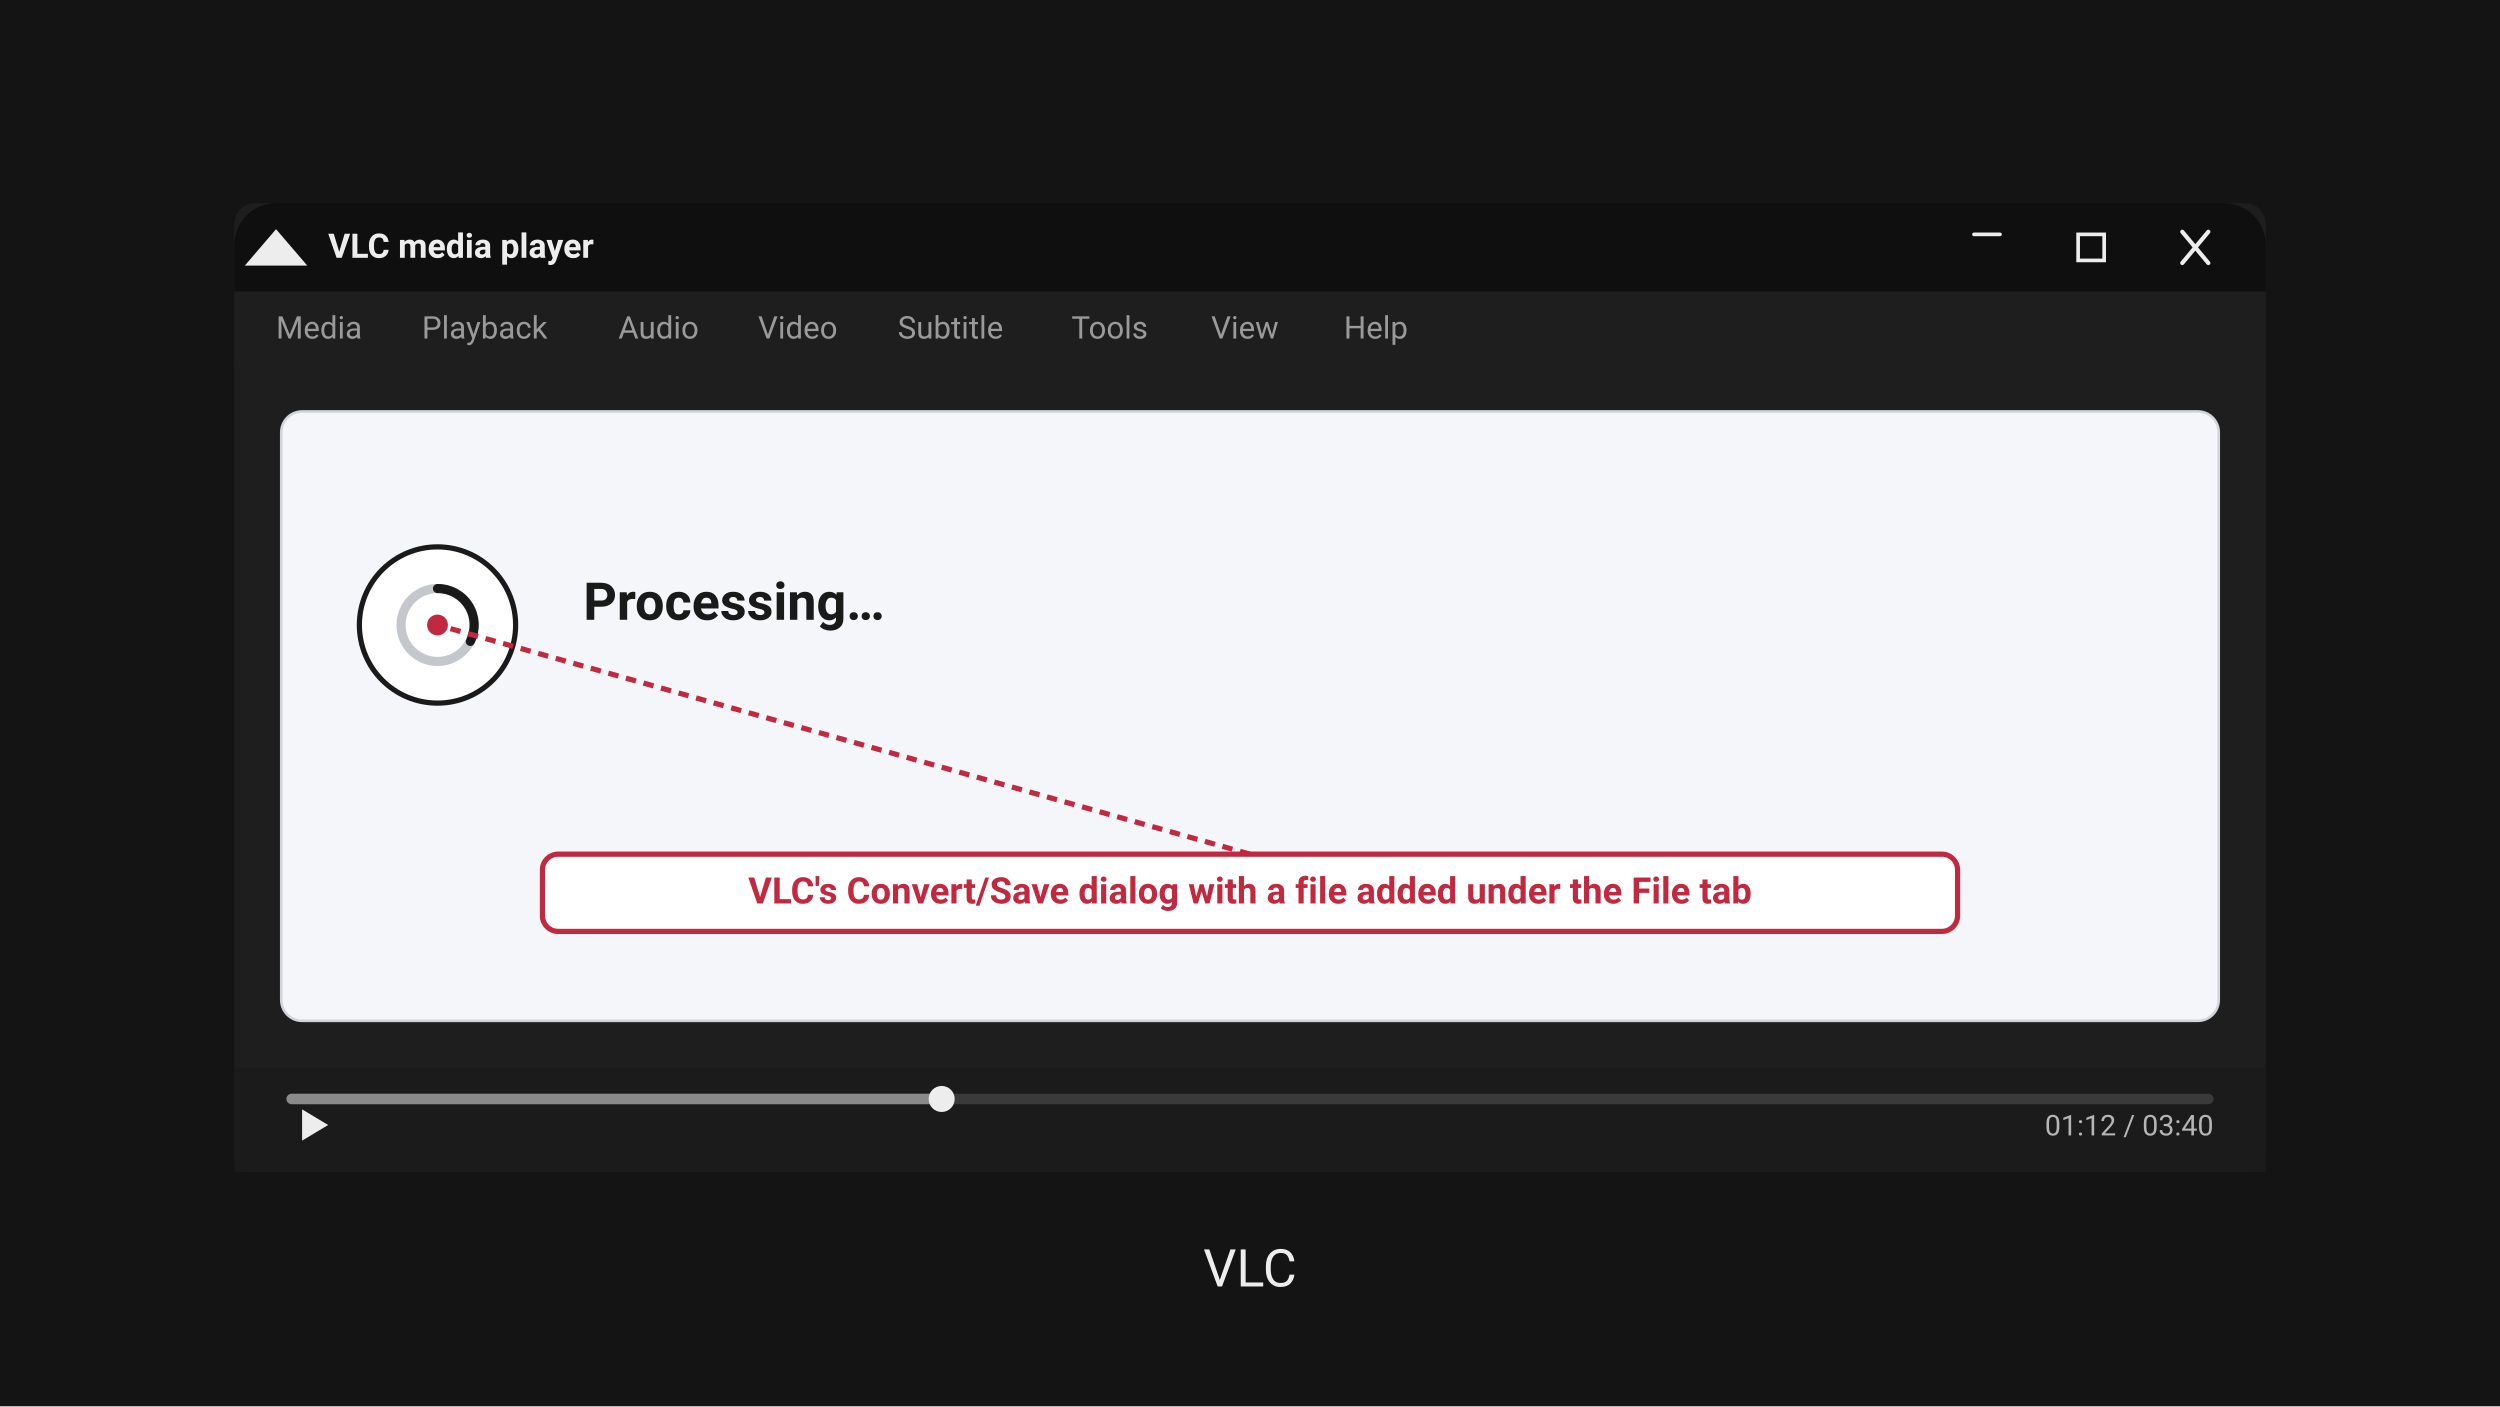
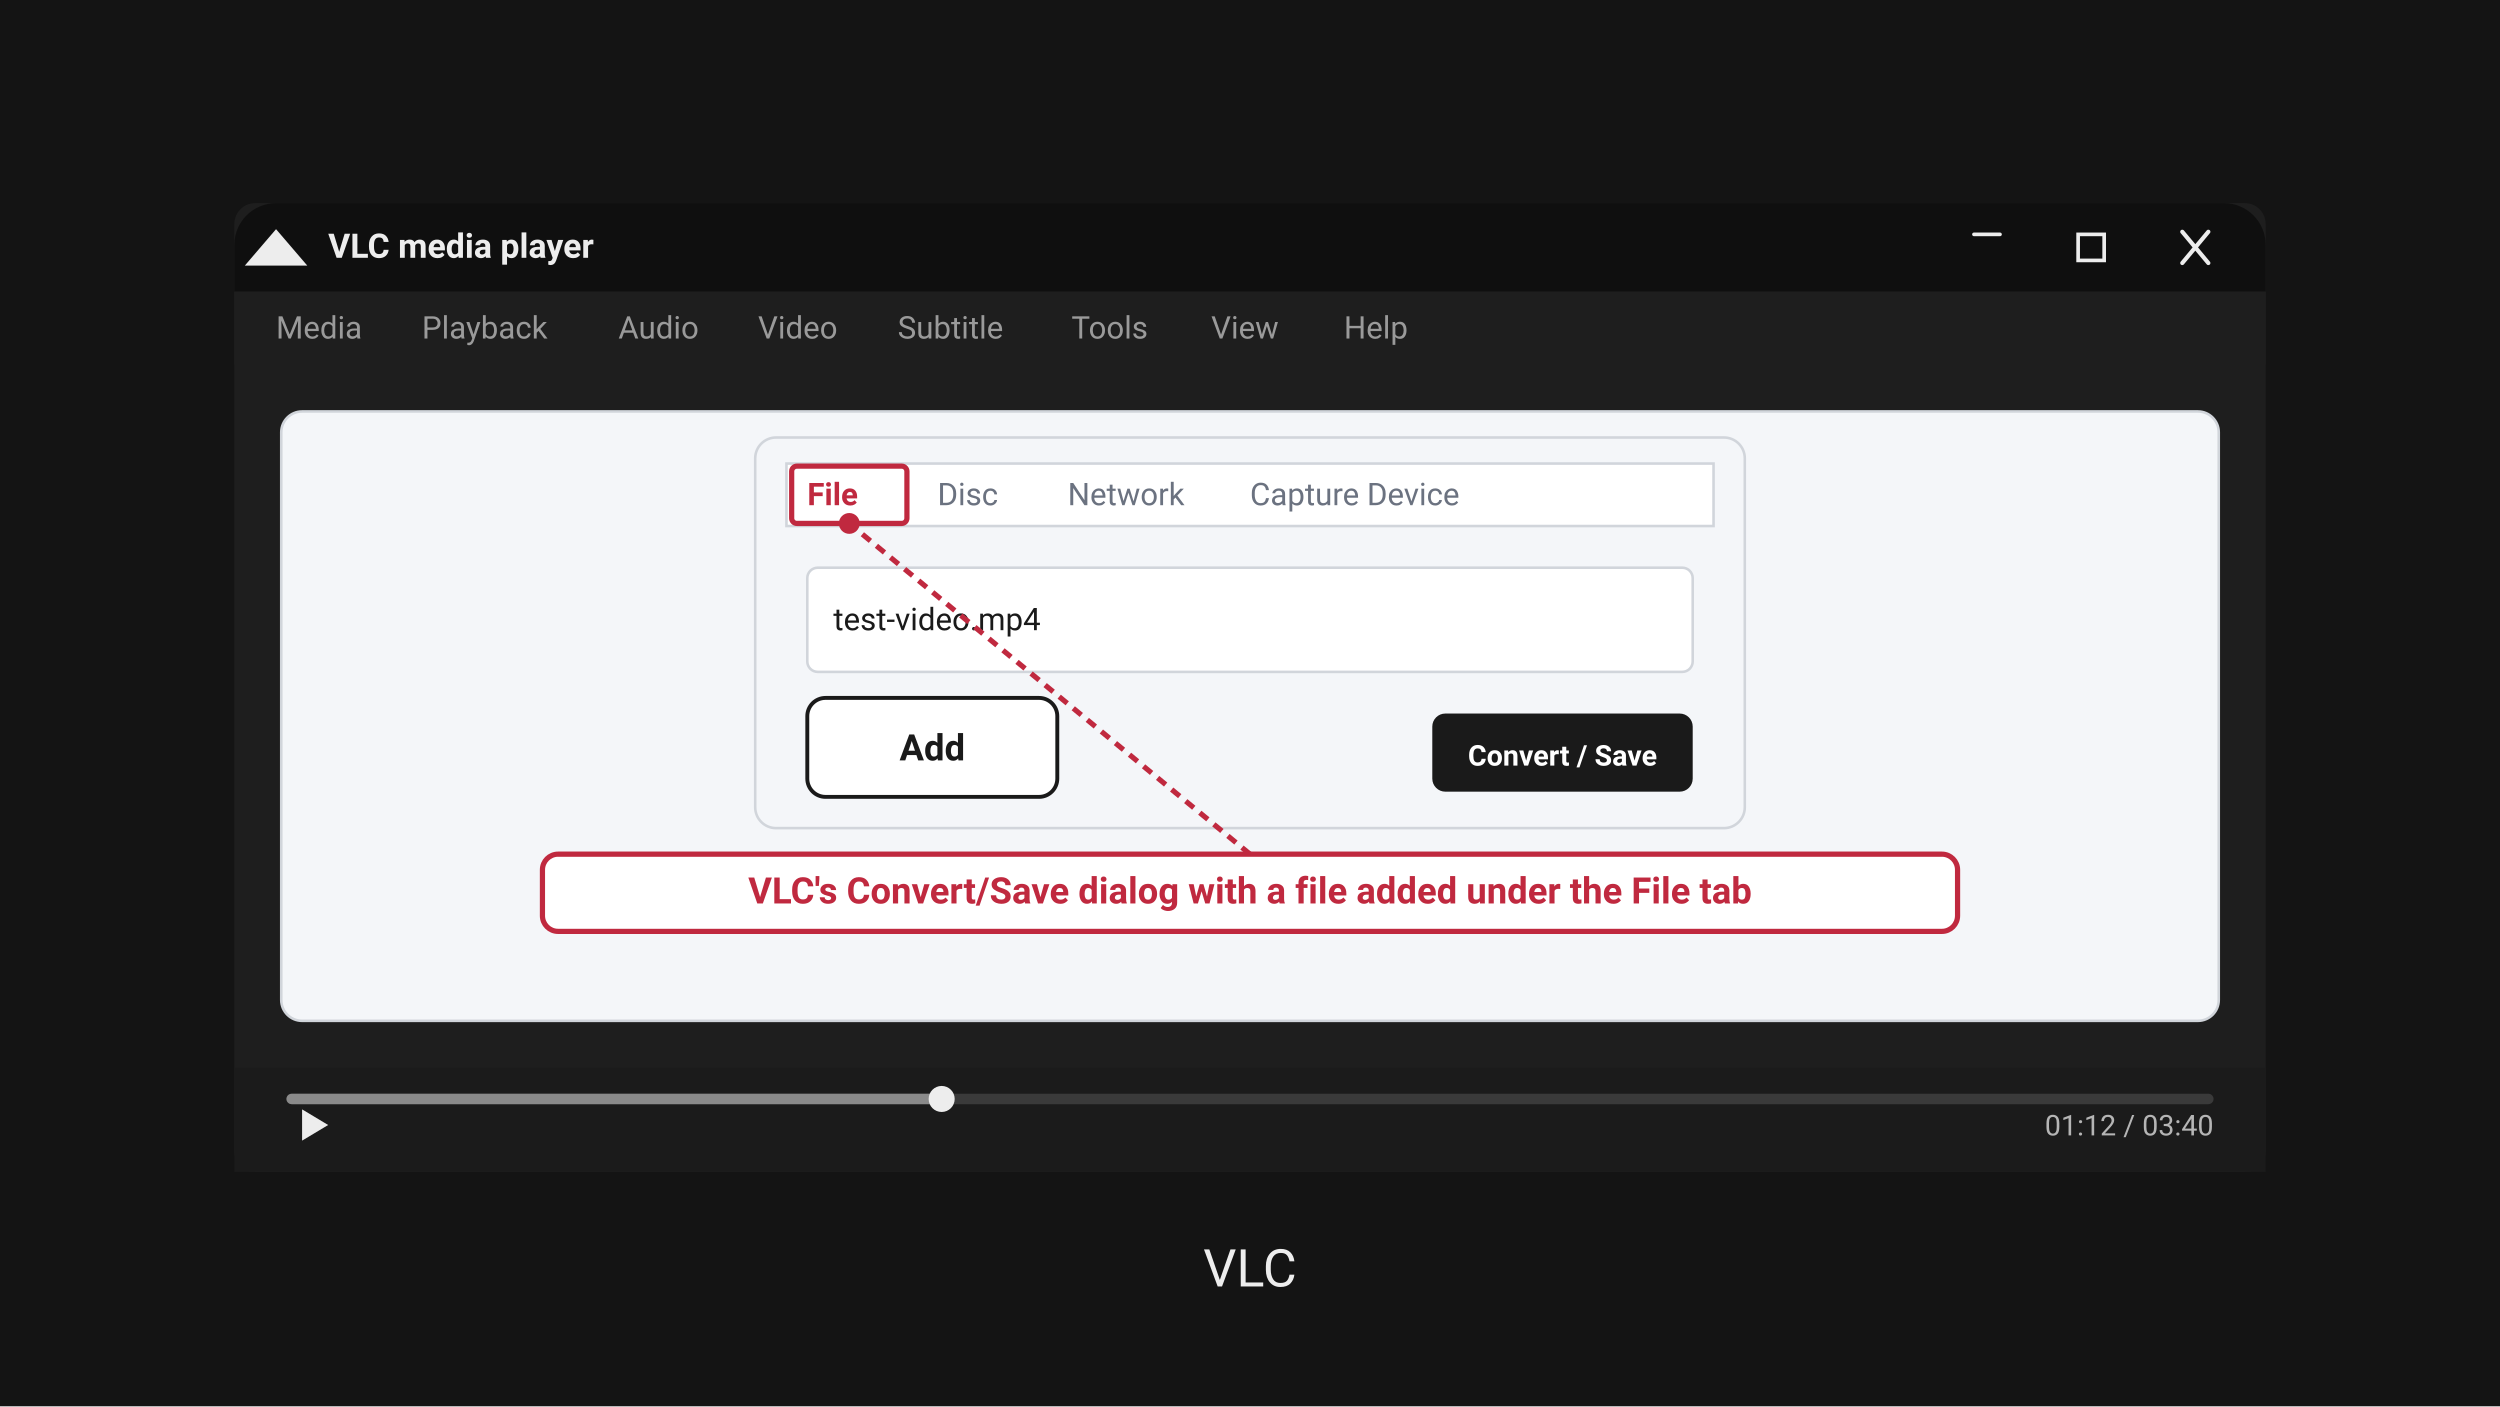
<svg xmlns="http://www.w3.org/2000/svg" width="960" height="540" viewBox="0 0 960 540">
  <rect width="960" height="540" fill="#141414" />
  <rect x="90" y="78" width="780" height="372" rx="8" fill="#1E1E1E" />
  <path d="M 90 94 A 16 16 0 0 1 106 78 L 854 78 A 16 16 0 0 1 870 94 L 870 112 L 90 112 Z" fill="#0F0F0F" />
  <path d="M 758 90 L 768 90" stroke="#EDEDED" stroke-width="1.4" stroke-linecap="round" />
  <rect x="798" y="90" width="10" height="10" fill="none" stroke="#EDEDED" stroke-width="1.4" />
  <path d="M 838 89 L 848 101 M 848 89 L 838 101" stroke="#EDEDED" stroke-width="1.6" stroke-linecap="round" />
  <path d="M 106 88 L 118 102 L 94 102 Z" fill="#EDEDED" />
  <text x="126" y="99" font-family="system-ui, -apple-system, 'Segoe UI', Roboto, sans-serif" font-size="13" font-weight="600" fill="#EDEDED" text-anchor="start">VLC media player</text>
  <rect x="90" y="112" width="780" height="28" fill="#1E1E1E" />
  <text x="106" y="130" font-family="system-ui, -apple-system, 'Segoe UI', Roboto, sans-serif" font-size="12" font-weight="400" fill="#9A9A9A" text-anchor="start">Media</text>
  <text x="162.016" y="130" font-family="system-ui, -apple-system, 'Segoe UI', Roboto, sans-serif" font-size="12" font-weight="400" fill="#9A9A9A" text-anchor="start">Playback</text>
  <text x="237.436" y="130" font-family="system-ui, -apple-system, 'Segoe UI', Roboto, sans-serif" font-size="12" font-weight="400" fill="#9A9A9A" text-anchor="start">Audio</text>
  <text x="291.076" y="130" font-family="system-ui, -apple-system, 'Segoe UI', Roboto, sans-serif" font-size="12" font-weight="400" fill="#9A9A9A" text-anchor="start">Video</text>
  <text x="344.716" y="130" font-family="system-ui, -apple-system, 'Segoe UI', Roboto, sans-serif" font-size="12" font-weight="400" fill="#9A9A9A" text-anchor="start">Subtitle</text>
  <text x="411.424" y="130" font-family="system-ui, -apple-system, 'Segoe UI', Roboto, sans-serif" font-size="12" font-weight="400" fill="#9A9A9A" text-anchor="start">Tools</text>
  <text x="465.064" y="130" font-family="system-ui, -apple-system, 'Segoe UI', Roboto, sans-serif" font-size="12" font-weight="400" fill="#9A9A9A" text-anchor="start">View</text>
  <text x="516.064" y="130" font-family="system-ui, -apple-system, 'Segoe UI', Roboto, sans-serif" font-size="12" font-weight="400" fill="#9A9A9A" text-anchor="start">Help</text>
  <rect x="108" y="158" width="744" height="234" rx="8" fill="#F4F6F9" stroke="#D1D5DB" stroke-width="1" />
-   <circle cx="168" cy="240" r="30" fill="#FFFFFF" stroke="#1A1A1A" stroke-width="2" />
-   <circle cx="168" cy="240" r="14" fill="none" stroke="#6B7280" stroke-width="3.5" opacity="0.4" />
-   <path d="M 168 226 A 14 14 0 0 1 180.6 246.3" fill="none" stroke="#1A1A1A" stroke-width="3.5" stroke-linecap="round" />
-   <text x="224" y="238" font-family="system-ui, -apple-system, 'Segoe UI', Roboto, sans-serif" font-size="20" font-weight="700" fill="#1A1A1A" text-anchor="start">Processing…</text>
-   <line x1="480" y1="328" x2="168" y2="240" stroke="#C0293F" stroke-width="2" stroke-dasharray="4,3" />
-   <circle cx="168" cy="240" r="4" fill="#C0293F" />
+   <rect x="290" y="168" width="380" height="150" rx="8" fill="#F4F6F9" stroke="#D1D5DB" stroke-width="1" />
+   <rect x="302" y="178" width="356" height="24" fill="#FFFFFF" stroke="#D1D5DB" stroke-width="1" />
+   <rect x="304" y="179" width="44.255" height="22" rx="2" fill="none" stroke="#C0293F" stroke-width="2" />
+   <text x="310" y="194" font-family="system-ui, -apple-system, 'Segoe UI', Roboto, sans-serif" font-size="12" font-weight="700" fill="#C0293F" text-anchor="start">File</text>
+   <text x="360" y="194" font-family="system-ui, -apple-system, 'Segoe UI', Roboto, sans-serif" font-size="12" font-weight="400" fill="#6B7280" text-anchor="start">Disc</text>
+   <text x="410" y="194" font-family="system-ui, -apple-system, 'Segoe UI', Roboto, sans-serif" font-size="12" font-weight="400" fill="#6B7280" text-anchor="start">Network</text>
+   <text x="480" y="194" font-family="system-ui, -apple-system, 'Segoe UI', Roboto, sans-serif" font-size="12" font-weight="400" fill="#6B7280" text-anchor="start">Capture Device</text>
+   <rect x="310" y="218" width="340" height="40" rx="4" fill="#FFFFFF" stroke="#D1D5DB" stroke-width="1" />
+   <text x="320" y="242" font-family="system-ui, -apple-system, 'Segoe UI', Roboto, sans-serif" font-size="12" font-weight="400" fill="#1A1A1A" text-anchor="start">test-video.mp4</text>
+   <rect x="310" y="268" width="96" height="38" rx="7" fill="#FFFFFF" stroke="#1A1A1A" stroke-width="1.5" />
+   <text x="358" y="292" font-family="system-ui, -apple-system, 'Segoe UI', Roboto, sans-serif" font-size="14" font-weight="700" fill="#1A1A1A" text-anchor="middle">Add</text>
+   <rect x="550" y="274" width="100" height="30" rx="5" fill="#1A1A1A" />
+   <text x="600" y="294" font-family="system-ui, -apple-system, 'Segoe UI', Roboto, sans-serif" font-size="11" font-weight="700" fill="#FFFFFF" text-anchor="middle">Convert / Save</text>
+   <line x1="480" y1="328" x2="326.128" y2="201" stroke="#C0293F" stroke-width="2" stroke-dasharray="4,3" />
+   <circle cx="326.128" cy="201" r="4" fill="#C0293F" />
  <rect x="208.299" y="328" width="543.403" height="29.65" rx="6" fill="#FFFFFF" stroke="#C0293F" stroke-width="2" />
  <text x="480" y="346.92" font-family="system-ui, -apple-system, 'Segoe UI', Roboto, sans-serif" font-size="14" font-weight="700" fill="#C0293F" text-anchor="middle">VLC's Convert/Save dialog with a file added under the File tab</text>
  <rect x="90" y="410" width="780" height="40" fill="#1B1B1B" />
  <rect x="110" y="420" width="740" height="4" rx="2" fill="#3A3A3A" />
  <rect x="110" y="420" width="251.6" height="4" rx="2" fill="#8A8A8A" />
  <circle cx="361.6" cy="422" r="5" fill="#EDEDED" />
  <path d="M 116 438 L 116 426 L 126 432 Z" fill="#EDEDED" />
  <text x="850" y="436" font-family="system-ui, -apple-system, 'Segoe UI', Roboto, sans-serif" font-size="11" font-weight="400" fill="#B5B5B5" text-anchor="end">01:12 / 03:40</text>
  <text x="480" y="494" font-family="system-ui, -apple-system, 'Segoe UI', Roboto, sans-serif" font-size="20" font-weight="400" fill="#EDEDED" text-anchor="middle">VLC</text>
</svg>
